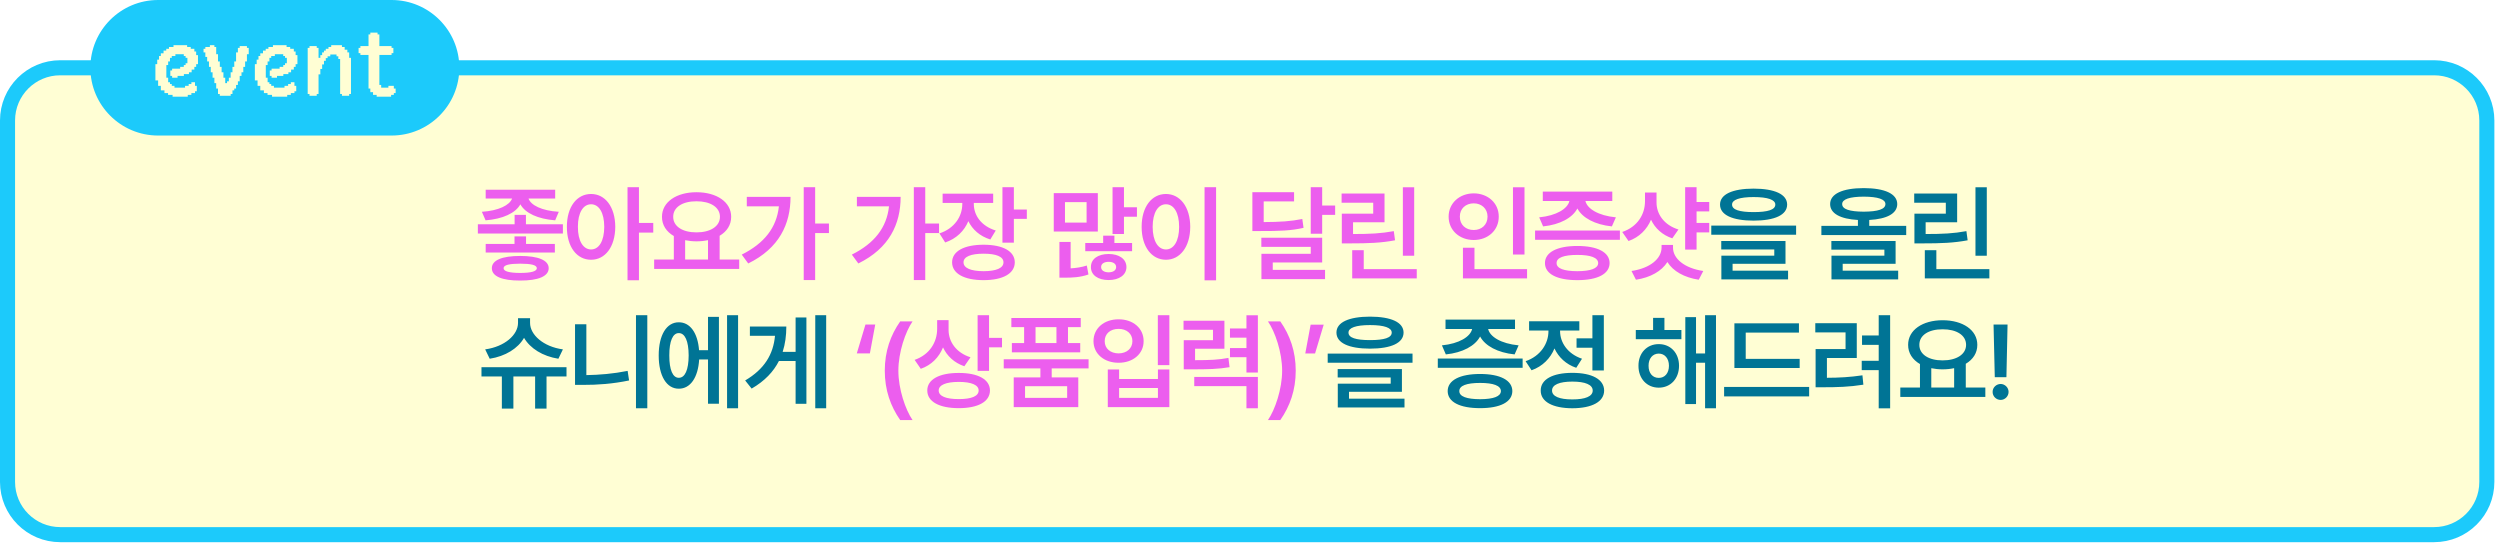
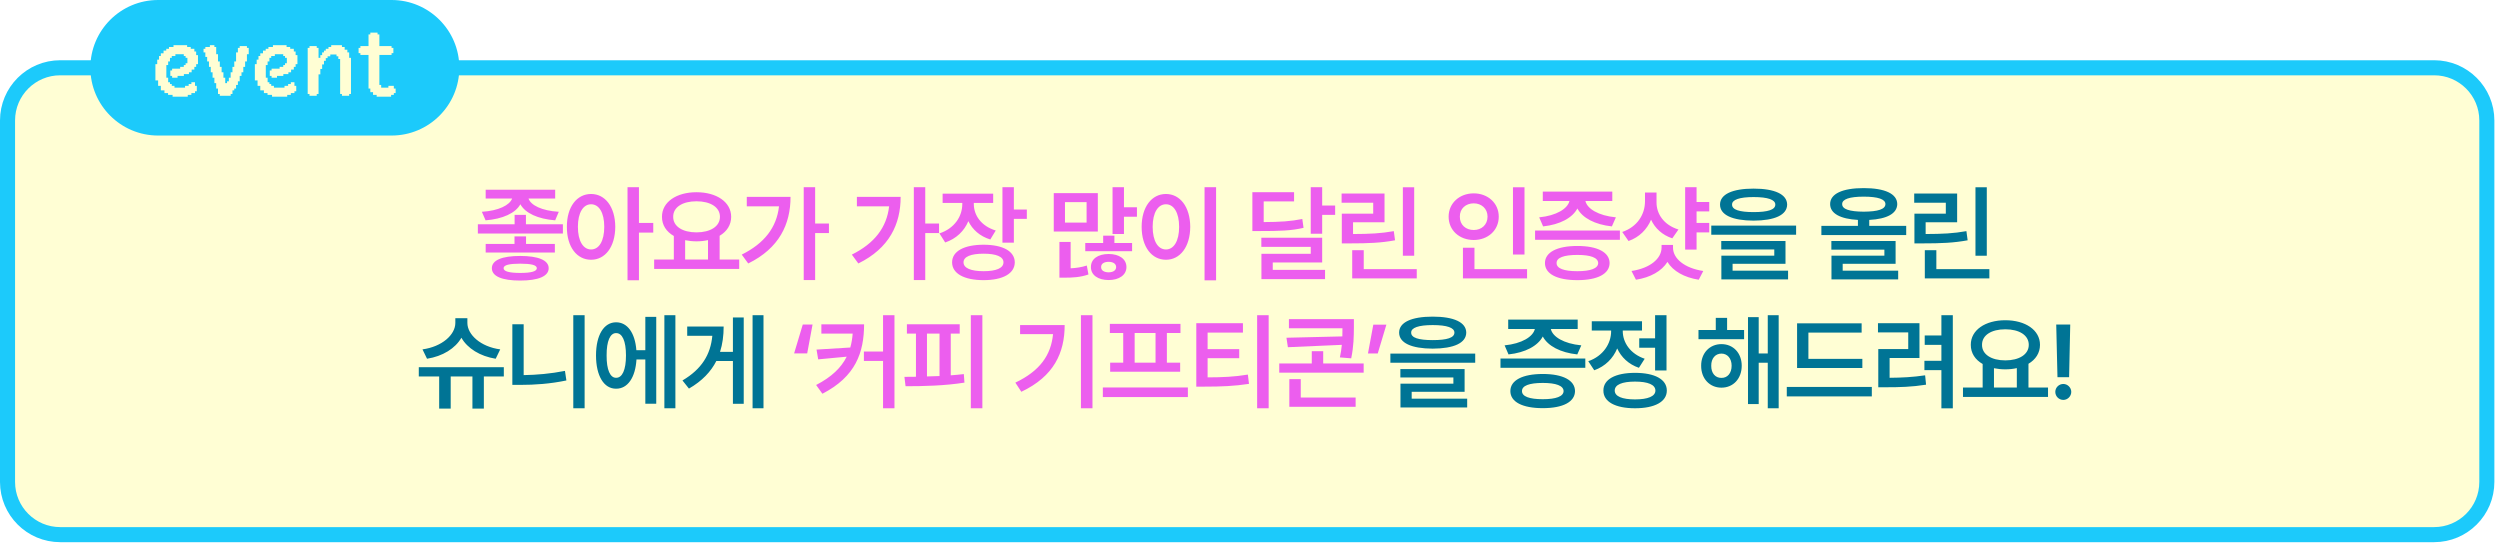
<svg xmlns="http://www.w3.org/2000/svg" width="332" height="72" viewBox="0 0 332 72" fill="none">
  <rect x="1" y="9" width="329.253" height="62" rx="7" fill="#FFFED4" />
  <rect x="1" y="9" width="329.253" height="62" rx="7" stroke="#1CCAFB" stroke-width="2" />
-   <path d="M69.844 28.535V29.779H74.752V31.01H63.459V29.779H68.34V28.535H69.844ZM63.993 28.125C66.221 27.988 67.698 27.236 68.005 26.361H64.499V25.199H73.727V26.361H70.186C70.48 27.243 71.943 27.988 74.206 28.125L73.727 29.26C71.437 29.082 69.749 28.31 69.106 27.134C68.457 28.303 66.768 29.082 64.485 29.26L63.993 28.125ZM64.499 33.539V32.391H68.327V31.393H69.858V32.391H73.686V33.539H64.499ZM65.319 35.617C65.312 34.558 66.672 33.99 69.079 33.99C71.471 33.99 72.866 34.558 72.866 35.617C72.866 36.697 71.471 37.265 69.079 37.258C66.672 37.265 65.312 36.697 65.319 35.617ZM66.877 35.617C66.871 36.034 67.65 36.246 69.079 36.246C70.535 36.246 71.28 36.034 71.293 35.617C71.28 35.193 70.535 35.016 69.079 35.016C67.65 35.016 66.871 35.193 66.877 35.617ZM78.495 25.76C80.354 25.76 81.694 27.455 81.708 30.121C81.694 32.808 80.354 34.496 78.495 34.496C76.615 34.496 75.275 32.808 75.282 30.121C75.275 27.455 76.615 25.76 78.495 25.76ZM76.745 30.121C76.738 32.022 77.456 33.122 78.495 33.129C79.541 33.122 80.238 32.022 80.245 30.121C80.238 28.234 79.541 27.127 78.495 27.127C77.456 27.127 76.738 28.234 76.745 30.121ZM83.335 37.217V24.857H84.852V29.602H86.753V30.887H84.852V37.217H83.335ZM98.165 34.469V35.713H86.872V34.469H89.484V31.345C88.499 30.777 87.904 29.889 87.911 28.795C87.904 26.826 89.832 25.527 92.491 25.527C95.164 25.527 97.106 26.826 97.099 28.795C97.106 29.875 96.525 30.743 95.568 31.311V34.469H98.165ZM89.402 28.795C89.395 30.06 90.646 30.866 92.491 30.859C94.33 30.866 95.609 30.06 95.609 28.795C95.609 27.51 94.33 26.724 92.491 26.73C90.646 26.724 89.395 27.51 89.402 28.795ZM90.987 34.469H94.023V31.892C93.551 31.994 93.038 32.049 92.491 32.049C91.958 32.049 91.452 31.994 90.987 31.898V34.469ZM108.252 24.857V29.684H110.084V30.955H108.252V37.19H106.734V24.857H108.252ZM98.504 33.812C101.511 32.309 103.138 30.217 103.439 27.4H99.174V26.143H104.984C104.977 29.773 103.473 32.965 99.365 34.988L98.504 33.812ZM122.873 24.857V29.684H124.705V30.955H122.873V37.19H121.356V24.857H122.873ZM113.125 33.812C116.133 32.309 117.76 30.217 118.061 27.4H113.795V26.143H119.606C119.599 29.773 118.095 32.965 113.987 34.988L113.125 33.812ZM129.323 27.086C129.323 28.597 130.301 30.019 132.235 30.613L131.511 31.803C130.123 31.365 129.138 30.483 128.598 29.369C128.052 30.668 127.013 31.7 125.522 32.199L124.757 30.996C126.746 30.347 127.792 28.74 127.792 27.1V26.949H125.18V25.719H131.893V26.949H129.323V27.086ZM126.438 34.838C126.438 33.361 128.038 32.5 130.622 32.5C133.185 32.5 134.758 33.361 134.764 34.838C134.758 36.328 133.185 37.203 130.622 37.203C128.038 37.203 126.438 36.328 126.438 34.838ZM127.956 34.838C127.956 35.603 128.927 36.007 130.622 36.014C132.31 36.007 133.261 35.603 133.261 34.838C133.261 34.086 132.31 33.69 130.622 33.69C128.927 33.69 127.956 34.086 127.956 34.838ZM133.124 32.227V24.857H134.641V27.824H136.364V29.068H134.641V32.227H133.124ZM149.263 24.857V27.523H150.986V28.781H149.263V31.078H147.746V24.857H149.263ZM139.939 30.75V25.65H145.791V30.75H139.939ZM140.691 36.875V32.131H142.181V35.638C142.885 35.597 143.617 35.494 144.328 35.262L144.547 36.451C143.453 36.834 142.4 36.882 141.347 36.875H140.691ZM141.429 29.561H144.3V26.84H141.429V29.561ZM144.123 33.361V32.268H146.502V31.297H147.992V32.268H150.343V33.361H144.123ZM144.875 35.467C144.861 34.387 145.825 33.73 147.226 33.73C148.614 33.73 149.585 34.387 149.591 35.467C149.585 36.526 148.614 37.19 147.226 37.19C145.818 37.19 144.861 36.526 144.875 35.467ZM146.228 35.467C146.221 35.911 146.645 36.164 147.226 36.164C147.807 36.164 148.224 35.911 148.224 35.467C148.224 35.016 147.807 34.77 147.226 34.77C146.645 34.77 146.221 35.016 146.228 35.467ZM161.496 24.857V37.23H159.965V24.857H161.496ZM151.611 30.121C151.605 27.455 152.965 25.76 154.838 25.76C156.69 25.76 158.058 27.455 158.064 30.121C158.058 32.808 156.69 34.496 154.838 34.496C152.965 34.496 151.605 32.808 151.611 30.121ZM153.074 30.121C153.074 32.022 153.792 33.122 154.838 33.129C155.877 33.122 156.588 32.022 156.588 30.121C156.588 28.234 155.877 27.127 154.838 27.127C153.792 27.127 153.074 28.234 153.074 30.121ZM171.852 25.527V26.744H167.819V29.492C170.068 29.479 171.415 29.39 172.946 29.082L173.11 30.258C171.449 30.634 169.945 30.689 167.313 30.682H166.315V25.527H171.852ZM167.505 32.787V31.57H175.585V34.852H169.022V35.836H175.968V37.066H167.518V33.703H174.067V32.787H167.505ZM174.067 31.037V24.857H175.585V27.291H177.307V28.535H175.585V31.037H174.067ZM187.804 24.871V33.963H186.3V24.871H187.804ZM178.165 26.922V25.705H183.866V29.52H179.683V31.078C181.918 31.078 183.395 31.01 185.097 30.695L185.261 31.912C183.395 32.261 181.775 32.322 179.245 32.322H178.193V28.371H182.363V26.922H178.165ZM179.573 36.971V33.225H181.105V35.74H188.146V36.971H179.573ZM202.453 24.871V33.799H200.922V24.871H202.453ZM192.377 28.768C192.377 26.97 193.833 25.685 195.713 25.678C197.593 25.685 199.042 26.97 199.035 28.768C199.042 30.593 197.593 31.871 195.713 31.871C193.833 31.871 192.377 30.593 192.377 28.768ZM193.867 28.768C193.86 29.861 194.653 30.545 195.713 30.545C196.745 30.545 197.545 29.861 197.545 28.768C197.545 27.701 196.745 27.004 195.713 27.004C194.653 27.004 193.86 27.701 193.867 28.768ZM194.277 36.971V32.897H195.809V35.74H202.795V36.971H194.277ZM215.123 30.613V31.844H203.858V30.613H215.123ZM204.405 28.863C206.695 28.638 208.185 27.722 208.417 26.689H204.883V25.445H214.112V26.689H210.543C210.769 27.708 212.246 28.638 214.59 28.863L214.057 30.066C211.808 29.834 210.147 28.939 209.477 27.688C208.807 28.939 207.166 29.834 204.924 30.066L204.405 28.863ZM205.17 34.934C205.17 33.498 206.79 32.664 209.477 32.664C212.143 32.664 213.749 33.498 213.756 34.934C213.749 36.39 212.143 37.203 209.477 37.203C206.79 37.203 205.17 36.39 205.17 34.934ZM206.715 34.934C206.708 35.651 207.679 36.007 209.477 36.014C211.247 36.007 212.225 35.651 212.239 34.934C212.225 34.216 211.247 33.853 209.477 33.853C207.679 33.853 206.708 34.216 206.715 34.934ZM226.987 26.826V28.07H225.305V29.602H226.987V30.859H225.305V33.143H223.788V24.857H225.305V26.826H226.987ZM215.434 30.805C217.451 30.128 218.456 28.48 218.456 26.717V25.568H219.987V26.867C219.973 28.412 220.978 29.889 222.899 30.477L222.079 31.652C220.753 31.208 219.789 30.312 219.256 29.178C218.709 30.477 217.697 31.502 216.268 32.008L215.434 30.805ZM216.665 35.986C219.146 35.624 220.657 34.339 220.657 32.869V32.527H222.175V32.869C222.161 34.339 223.706 35.624 226.194 35.986L225.593 37.148C223.665 36.855 222.175 36.007 221.43 34.797C220.664 36.007 219.18 36.855 217.253 37.148L216.665 35.986ZM113.783 46.93L114.932 43.102H116.231L115.52 46.93H113.783ZM117.499 49.227C117.499 46.656 118.264 44.51 119.549 42.678H121.19C120.247 44.038 119.303 46.779 119.303 49.227C119.303 51.674 120.247 54.422 121.19 55.789H119.549C118.264 53.943 117.499 51.804 117.499 49.227ZM125.972 43.826C125.972 45.378 126.977 46.848 128.884 47.449L128.064 48.639C126.73 48.188 125.773 47.285 125.233 46.137C124.7 47.449 123.702 48.481 122.28 48.98L121.46 47.791C123.449 47.101 124.447 45.453 124.454 43.69V42.514H125.972V43.826ZM123.142 51.852C123.142 50.389 124.748 49.52 127.325 49.527C129.882 49.52 131.461 50.389 131.468 51.852C131.461 53.349 129.882 54.203 127.325 54.203C124.748 54.203 123.142 53.349 123.142 51.852ZM124.659 51.852C124.659 52.617 125.63 53 127.325 53C129.014 53 129.964 52.617 129.964 51.852C129.964 51.127 129.014 50.717 127.325 50.717C125.63 50.717 124.659 51.127 124.659 51.852ZM129.827 49.254V41.857H131.345V44.865H133.067V46.123H131.345V49.254H129.827ZM144.562 47.709V48.926H139.667V50.115H143.195V54.066H134.622V50.115H138.164V48.926H133.296V47.709H144.562ZM134.308 43.443V42.227H143.523V43.443H141.828V45.562H143.455V46.793H134.376V45.562H136.003V43.443H134.308ZM136.126 52.836H141.718V51.291H136.126V52.836ZM137.521 45.562H140.296V43.443H137.521V45.562ZM155.291 41.857V48.488H153.76V41.857H155.291ZM145.215 45.303C145.215 43.587 146.637 42.398 148.551 42.404C150.458 42.398 151.88 43.587 151.873 45.303C151.88 46.991 150.458 48.181 148.551 48.174C146.637 48.181 145.215 46.991 145.215 45.303ZM146.705 45.303C146.698 46.294 147.471 46.923 148.551 46.93C149.61 46.923 150.383 46.294 150.383 45.303C150.383 44.312 149.61 43.669 148.551 43.676C147.471 43.669 146.698 44.312 146.705 45.303ZM147.115 54.066V49.062H148.619V50.334H153.773V49.062H155.291V54.066H147.115ZM148.619 52.836H153.773V51.523H148.619V52.836ZM162.602 42.596V46.315H158.705V47.832C160.695 47.832 161.822 47.777 163.135 47.531L163.285 48.762C161.809 49.015 160.53 49.049 158.104 49.049H157.201V45.18H161.084V43.799H157.174V42.596H162.602ZM158.596 51.277V50.06H167.045V54.217H165.528V51.277H158.596ZM163.34 47.435V46.219H165.528V44.838H163.34V43.621H165.528V41.871H167.045V49.473H165.528V47.435H163.34ZM172.073 49.227C172.073 51.804 171.307 53.943 170.022 55.789H168.381C169.325 54.422 170.268 51.674 170.268 49.227C170.268 46.779 169.325 44.038 168.381 42.678H170.022C171.307 44.51 172.073 46.656 172.073 49.227ZM175.788 43.115L174.64 46.943H173.341L174.052 43.115H175.788Z" fill="#EC5EEE" />
-   <path d="M232.876 25.049C235.693 25.056 237.326 25.801 237.333 27.168C237.326 28.549 235.693 29.294 232.876 29.301C230.067 29.294 228.419 28.549 228.419 27.168C228.419 25.801 230.067 25.056 232.876 25.049ZM227.257 31.174V29.957H238.523V31.174H227.257ZM228.583 33.129V32.008H237.114V35.029H230.087V35.945H237.456V37.107H228.597V33.949H235.624V33.129H228.583ZM230.019 27.168C230.012 27.852 230.996 28.166 232.876 28.166C234.783 28.166 235.761 27.852 235.761 27.168C235.761 26.532 234.783 26.17 232.876 26.17C230.996 26.17 230.012 26.532 230.019 27.168ZM247.498 24.98C250.314 24.987 251.948 25.739 251.955 27.1C251.948 28.357 250.595 29.082 248.236 29.212V29.998H253.145V31.215H241.879V29.998H246.732V29.212C244.395 29.082 243.041 28.351 243.041 27.1C243.041 25.739 244.688 24.987 247.498 24.98ZM243.205 33.156V32.008H251.736V35.029H244.709V35.945H252.078V37.107H243.219V33.949H250.246V33.156H243.205ZM244.641 27.1C244.634 27.783 245.618 28.098 247.498 28.111C249.405 28.098 250.383 27.783 250.383 27.1C250.383 26.464 249.405 26.122 247.498 26.115C245.618 26.122 244.634 26.464 244.641 27.1ZM263.846 24.871V33.963H262.342V24.871H263.846ZM254.207 26.922V25.705H259.909V29.52H255.725V31.078C257.96 31.078 259.437 31.01 261.139 30.695L261.303 31.912C259.437 32.261 257.817 32.322 255.288 32.322H254.235V28.371H258.405V26.922H254.207ZM255.616 36.971V33.225H257.147V35.74H264.188V36.971H255.616ZM75.233 48.762V49.992H72.58V54.258H71.063V49.992H68.178V54.258H66.647V49.992H63.94V48.762H75.233ZM64.432 46.397C67.029 46.041 68.793 44.462 68.793 42.883V42.254H70.393V42.883C70.386 44.448 72.156 46.048 74.754 46.397L74.153 47.641C72.068 47.312 70.406 46.267 69.593 44.865C68.786 46.273 67.125 47.312 65.033 47.641L64.432 46.397ZM85.962 41.857V54.217H84.458V41.857H85.962ZM76.364 51.113V43.06H77.868V49.815C79.597 49.787 81.443 49.637 83.35 49.254L83.542 50.525C81.368 50.977 79.351 51.12 77.43 51.113H76.364ZM98.017 41.857V54.217H96.554V41.857H98.017ZM87.476 47.203C87.476 44.482 88.528 42.794 90.142 42.801C91.639 42.794 92.657 44.195 92.835 46.506H94.024V42.076H95.474V53.615H94.024V47.736H92.849C92.705 50.149 91.673 51.626 90.142 51.619C88.528 51.626 87.476 49.931 87.476 47.203ZM88.884 47.203C88.877 49.138 89.356 50.177 90.142 50.17C90.962 50.177 91.447 49.138 91.454 47.203C91.447 45.275 90.962 44.23 90.142 44.236C89.356 44.23 88.877 45.275 88.884 47.203ZM109.716 41.857V54.217H108.267V41.857H109.716ZM98.957 50.525C101.513 49.015 102.689 47.08 102.921 44.592H99.585V43.361H104.425C104.425 44.558 104.275 45.679 103.94 46.725H105.656V42.158H107.091V53.629H105.656V47.941H103.441C102.723 49.356 101.561 50.594 99.818 51.605L98.957 50.525ZM181.937 42.049C184.753 42.056 186.387 42.801 186.394 44.168C186.387 45.549 184.753 46.294 181.937 46.301C179.127 46.294 177.48 45.549 177.48 44.168C177.48 42.801 179.127 42.056 181.937 42.049ZM176.318 48.174V46.957H187.583V48.174H176.318ZM177.644 50.129V49.008H186.175V52.029H179.148V52.945H186.517V54.107H177.658V50.949H184.685V50.129H177.644ZM179.08 44.168C179.073 44.852 180.057 45.166 181.937 45.166C183.844 45.166 184.822 44.852 184.822 44.168C184.822 43.532 183.844 43.17 181.937 43.17C180.057 43.17 179.073 43.532 179.08 44.168ZM202.205 47.613V48.844H190.94V47.613H202.205ZM191.487 45.863C193.777 45.638 195.267 44.722 195.499 43.69H191.965V42.445H201.194V43.69H197.625C197.851 44.708 199.327 45.638 201.672 45.863L201.139 47.066C198.89 46.834 197.229 45.938 196.559 44.688C195.889 45.938 194.248 46.834 192.006 47.066L191.487 45.863ZM192.252 51.934C192.252 50.498 193.872 49.664 196.559 49.664C199.225 49.664 200.831 50.498 200.838 51.934C200.831 53.39 199.225 54.203 196.559 54.203C193.872 54.203 192.252 53.39 192.252 51.934ZM193.797 51.934C193.79 52.651 194.761 53.007 196.559 53.014C198.329 53.007 199.307 52.651 199.321 51.934C199.307 51.216 198.329 50.853 196.559 50.853C194.761 50.853 193.79 51.216 193.797 51.934ZM212.989 41.857V49.199H211.471V46.178H209.366V44.934H211.471V41.857H212.989ZM202.598 47.969C204.588 47.285 205.633 45.624 205.633 43.99V43.895H203.063V42.664H209.735V43.895H207.178V43.977C207.178 45.48 208.176 46.998 210.09 47.641L209.325 48.844C207.951 48.379 206.98 47.435 206.433 46.273C205.893 47.586 204.861 48.652 203.391 49.172L202.598 47.969ZM204.608 51.865C204.594 50.382 206.201 49.514 208.805 49.514C211.423 49.514 213.023 50.382 213.03 51.865C213.023 53.349 211.423 54.21 208.805 54.217C206.201 54.21 204.594 53.349 204.608 51.865ZM206.112 51.865C206.105 52.631 207.089 53.048 208.805 53.041C210.535 53.048 211.512 52.631 211.512 51.865C211.512 51.093 210.535 50.676 208.805 50.676C207.089 50.676 206.105 51.093 206.112 51.865ZM223.29 43.826V45.043H217.234V43.826H219.531V42.213H221.035V43.826H223.29ZM217.589 48.57C217.576 46.889 218.717 45.692 220.283 45.699C221.855 45.692 222.976 46.889 222.976 48.57C222.976 50.286 221.855 51.482 220.283 51.482C218.717 51.482 217.576 50.286 217.589 48.57ZM218.929 48.57C218.922 49.568 219.483 50.19 220.283 50.184C221.076 50.19 221.636 49.568 221.636 48.57C221.636 47.6 221.076 46.957 220.283 46.957C219.483 46.957 218.922 47.6 218.929 48.57ZM223.81 53.656V42.117H225.232V46.943H226.435V41.857H227.884V54.217H226.435V48.174H225.232V53.656H223.81ZM238.996 47.654V48.871H230.328V42.938H238.9V44.168H231.832V47.654H238.996ZM228.961 52.645V51.387H240.254V52.645H228.961ZM251.01 41.857V54.23H249.492V49.158H247.237V47.914H249.492V45.795H247.278V44.551H249.492V41.857H251.01ZM241.071 44.141V42.924H246.58V47.545H242.615V50.17C244.249 50.163 245.664 50.088 247.332 49.842L247.455 51.086C245.562 51.387 243.989 51.428 242.069 51.428H241.112V46.355H245.09V44.141H241.071ZM263.653 51.469V52.713H252.36V51.469H254.971V48.345C253.987 47.777 253.392 46.889 253.399 45.795C253.392 43.826 255.32 42.527 257.979 42.527C260.652 42.527 262.593 43.826 262.587 45.795C262.593 46.875 262.012 47.743 261.055 48.31V51.469H263.653ZM254.889 45.795C254.882 47.06 256.133 47.866 257.979 47.859C259.818 47.866 261.096 47.06 261.096 45.795C261.096 44.51 259.818 43.724 257.979 43.73C256.133 43.724 254.882 44.51 254.889 45.795ZM256.475 51.469H259.51V48.892C259.039 48.994 258.526 49.049 257.979 49.049C257.446 49.049 256.94 48.994 256.475 48.898V51.469ZM266.603 43.102L266.452 50.088H264.907L264.743 43.102H266.603ZM264.62 52.043C264.613 51.469 265.099 50.997 265.687 50.99C266.254 50.997 266.739 51.469 266.739 52.043C266.739 52.631 266.254 53.109 265.687 53.109C265.099 53.109 264.613 52.631 264.62 52.043Z" fill="#007495" />
+   <path d="M69.844 28.535V29.779H74.752V31.01H63.459V29.779H68.34V28.535H69.844ZM73.727 25.199V26.361H70.186C70.473 27.243 71.936 27.988 74.205 28.125L73.727 29.26C71.437 29.082 69.748 28.303 69.106 27.127C68.456 28.303 66.761 29.082 64.485 29.26L63.992 28.125C66.221 27.995 67.698 27.236 68.012 26.361H64.498V25.199H73.727ZM73.686 32.391V33.539H64.498V32.391H68.326V31.393H69.858V32.391H73.686ZM69.078 33.99C71.471 33.99 72.865 34.551 72.865 35.617C72.865 36.697 71.471 37.258 69.078 37.258C66.672 37.258 65.319 36.697 65.319 35.617C65.319 34.551 66.672 33.99 69.078 33.99ZM69.078 35.016C67.643 35.016 66.877 35.193 66.877 35.617C66.877 36.041 67.643 36.246 69.078 36.246C70.541 36.246 71.28 36.041 71.293 35.617C71.28 35.193 70.541 35.016 69.078 35.016ZM78.495 25.76C80.354 25.76 81.694 27.455 81.708 30.121C81.694 32.815 80.354 34.496 78.495 34.496C76.622 34.496 75.268 32.815 75.282 30.121C75.268 27.455 76.622 25.76 78.495 25.76ZM78.495 27.127C77.456 27.127 76.745 28.234 76.745 30.121C76.745 32.022 77.456 33.129 78.495 33.129C79.548 33.129 80.245 32.022 80.245 30.121C80.245 28.234 79.548 27.127 78.495 27.127ZM84.852 24.857V29.602H86.753V30.887H84.852V37.217H83.335V24.857H84.852ZM98.165 34.469V35.713H86.872V34.469H89.484V31.338C88.499 30.777 87.904 29.895 87.911 28.795C87.898 26.826 89.839 25.527 92.491 25.527C95.157 25.527 97.099 26.826 97.099 28.795C97.099 29.875 96.525 30.743 95.567 31.311V34.469H98.165ZM92.491 26.73C90.646 26.73 89.388 27.51 89.401 28.795C89.388 30.066 90.646 30.859 92.491 30.859C94.337 30.859 95.609 30.066 95.609 28.795C95.609 27.51 94.337 26.73 92.491 26.73ZM90.987 34.469H94.023V31.885C93.551 31.994 93.038 32.049 92.491 32.049C91.958 32.049 91.452 31.994 90.987 31.898V34.469ZM108.251 24.857V29.684H110.083V30.955H108.251V37.19H106.734V24.857H108.251ZM104.984 26.143C104.984 29.779 103.48 32.965 99.365 34.988L98.503 33.812C101.511 32.315 103.138 30.21 103.453 27.4H99.173V26.143H104.984ZM122.873 24.857V29.684H124.705V30.955H122.873V37.19H121.356V24.857H122.873ZM119.606 26.143C119.606 29.779 118.102 32.965 113.987 34.988L113.125 33.812C116.133 32.315 117.76 30.21 118.075 27.4H113.795V26.143H119.606ZM129.323 27.086C129.323 28.604 130.307 30.025 132.235 30.613L131.51 31.803C130.123 31.372 129.138 30.49 128.598 29.369C128.051 30.668 127.006 31.7 125.522 32.199L124.757 30.996C126.753 30.34 127.792 28.74 127.792 27.1V26.949H125.18V25.719H131.893V26.949H129.323V27.086ZM134.641 24.857V27.824H136.364V29.068H134.641V32.227H133.124V24.857H134.641ZM130.622 32.5C133.178 32.5 134.751 33.361 134.764 34.838C134.751 36.328 133.178 37.203 130.622 37.203C128.038 37.203 126.438 36.328 126.438 34.838C126.438 33.361 128.038 32.5 130.622 32.5ZM130.622 33.69C128.926 33.69 127.956 34.086 127.956 34.838C127.956 35.603 128.926 36.014 130.622 36.014C132.317 36.014 133.26 35.603 133.26 34.838C133.26 34.086 132.317 33.69 130.622 33.69ZM149.263 24.857V27.523H150.986V28.781H149.263V31.078H147.746V24.857H149.263ZM145.791 25.65V30.75H139.939V25.65H145.791ZM141.429 26.84V29.561H144.3V26.84H141.429ZM142.181 32.131V35.631C142.892 35.597 143.624 35.494 144.328 35.262L144.546 36.451C143.453 36.834 142.4 36.875 141.347 36.875H140.691V32.131H142.181ZM150.343 32.268V33.361H144.123V32.268H146.501V31.297H147.992V32.268H150.343ZM147.226 33.73C148.621 33.73 149.591 34.387 149.591 35.467C149.591 36.52 148.621 37.19 147.226 37.19C145.818 37.19 144.861 36.52 144.875 35.467C144.861 34.387 145.818 33.73 147.226 33.73ZM147.226 34.77C146.638 34.77 146.214 35.016 146.228 35.467C146.214 35.918 146.638 36.164 147.226 36.164C147.8 36.164 148.224 35.918 148.224 35.467C148.224 35.016 147.8 34.77 147.226 34.77ZM161.496 24.857V37.23H159.965V24.857H161.496ZM154.838 25.76C156.697 25.76 158.051 27.455 158.064 30.121C158.051 32.815 156.697 34.496 154.838 34.496C152.965 34.496 151.611 32.815 151.611 30.121C151.611 27.455 152.965 25.76 154.838 25.76ZM154.838 27.127C153.785 27.127 153.074 28.234 153.074 30.121C153.074 32.022 153.785 33.129 154.838 33.129C155.877 33.129 156.588 32.022 156.588 30.121C156.588 28.234 155.877 27.127 154.838 27.127ZM171.852 25.527V26.744H167.819V29.492C170.068 29.479 171.415 29.39 172.946 29.082L173.11 30.258C171.456 30.641 169.938 30.682 167.313 30.682H166.315V25.527H171.852ZM175.585 24.857V27.291H177.307V28.535H175.585V31.037H174.067V24.857H175.585ZM175.585 31.57V34.852H169.022V35.836H175.967V37.066H167.518V33.703H174.067V32.787H167.505V31.57H175.585ZM187.804 24.871V33.963H186.3V24.871H187.804ZM188.146 35.74V36.971H179.573V33.225H181.105V35.74H188.146ZM183.866 25.705V29.52H179.683V31.078C181.918 31.071 183.388 31.003 185.097 30.695L185.261 31.912C183.401 32.254 181.775 32.322 179.245 32.322H178.192V28.371H182.362V26.922H178.165V25.705H183.866ZM202.453 24.871V33.799H200.922V24.871H202.453ZM202.795 35.74V36.971H194.277V32.897H195.808V35.74H202.795ZM195.713 25.678C197.586 25.678 199.035 26.977 199.035 28.768C199.035 30.6 197.586 31.871 195.713 31.871C193.826 31.871 192.377 30.6 192.377 28.768C192.377 26.977 193.826 25.678 195.713 25.678ZM195.713 27.004C194.66 27.004 193.853 27.701 193.867 28.768C193.853 29.861 194.66 30.545 195.713 30.545C196.738 30.545 197.545 29.861 197.545 28.768C197.545 27.701 196.738 27.004 195.713 27.004ZM215.123 30.613V31.844H203.858V30.613H215.123ZM209.477 32.664C212.143 32.664 213.742 33.498 213.756 34.934C213.742 36.383 212.143 37.203 209.477 37.203C206.783 37.203 205.17 36.383 205.17 34.934C205.17 33.498 206.783 32.664 209.477 32.664ZM209.477 33.853C207.672 33.853 206.701 34.223 206.715 34.934C206.701 35.645 207.672 36.014 209.477 36.014C211.241 36.014 212.225 35.645 212.239 34.934C212.225 34.223 211.241 33.853 209.477 33.853ZM214.112 25.445V26.689H210.543C210.769 27.715 212.252 28.638 214.59 28.863L214.057 30.066C211.815 29.827 210.147 28.945 209.477 27.688C208.807 28.939 207.166 29.827 204.924 30.066L204.405 28.863C206.695 28.638 208.185 27.715 208.424 26.689H204.883V25.445H214.112ZM226.987 26.826V28.07H225.305V29.602H226.987V30.859H225.305V33.143H223.788V24.857H225.305V26.826H226.987ZM219.987 26.867C219.973 28.412 220.971 29.889 222.899 30.477L222.079 31.652C220.746 31.208 219.789 30.319 219.262 29.178C218.709 30.483 217.697 31.502 216.268 32.008L215.434 30.805C217.444 30.121 218.456 28.48 218.456 26.717V25.568H219.987V26.867ZM222.175 32.869C222.161 34.332 223.706 35.617 226.194 35.986L225.592 37.148C223.665 36.848 222.175 36 221.436 34.783C220.671 36 219.18 36.848 217.253 37.148L216.665 35.986C219.153 35.617 220.657 34.332 220.657 32.869V32.527H222.175V32.869ZM105.459 46.93L106.607 43.102H107.906L107.195 46.93H105.459ZM114.752 43.074C114.739 46.807 113.645 50.006 109.215 52.289L108.381 51.127C110.432 50.067 111.71 48.837 112.442 47.367L108.655 47.723L108.436 46.424L112.92 46.15C113.084 45.569 113.187 44.954 113.235 44.305H109.078V43.074H114.752ZM118.785 41.857V54.217H117.268V47.928H114.725V46.684H117.268V41.857H118.785ZM130.458 41.857V54.217H128.926V41.857H130.458ZM127.45 43.06V44.305H126.26V49.842C126.855 49.801 127.436 49.746 127.997 49.678L128.079 50.812C125.426 51.236 122.528 51.291 120.258 51.291L120.108 50.047L121.639 50.033V44.305H120.436V43.06H127.45ZM123.102 49.992C123.649 49.985 124.21 49.965 124.77 49.938V44.305H123.102V49.992ZM145.08 41.857V54.217H143.548V41.857H145.08ZM141.388 43.17C141.388 46.848 139.966 49.978 135.632 52.029L134.839 50.812C138.073 49.274 139.577 47.183 139.843 44.373H135.468V43.17H141.388ZM157.75 51.455V52.727H146.457V51.455H157.75ZM156.766 43.006V44.223H154.961V48.16H156.725V49.363H147.428V48.16H149.164V44.223H147.387V43.006H156.766ZM150.682 48.16H153.457V44.223H150.682V48.16ZM165.061 42.924V44.168H160.371V46.369H164.569V47.572H160.371V50.115C162.395 50.108 163.94 50.04 165.717 49.746L165.867 50.977C163.926 51.277 162.19 51.346 159.907 51.346H158.867V42.924H165.061ZM168.479 41.857V54.217H166.948V41.857H168.479ZM179.796 42.377V43.498C179.782 44.701 179.782 45.918 179.44 47.586L177.936 47.463C178.066 46.861 178.148 46.315 178.196 45.795L171.032 46.109L170.841 44.852L178.264 44.674C178.278 44.305 178.278 43.949 178.278 43.594H171.169V42.377H179.796ZM181.094 48.27V49.486H169.883V48.27H174.204V46.643H175.721V48.27H181.094ZM180.028 52.795V54.025H171.223V50.348H172.741V52.795H180.028ZM184.112 43.115L182.964 46.943H181.665L182.376 43.115H184.112Z" fill="#EC5EEE" />
+   <path d="M232.876 25.049C235.692 25.049 237.319 25.801 237.333 27.168C237.319 28.549 235.692 29.287 232.876 29.301C230.06 29.287 228.419 28.549 228.419 27.168C228.419 25.801 230.06 25.049 232.876 25.049ZM232.876 26.17C230.989 26.17 230.005 26.525 230.019 27.168C230.005 27.852 230.989 28.166 232.876 28.166C234.79 28.166 235.761 27.852 235.761 27.168C235.761 26.525 234.79 26.17 232.876 26.17ZM238.523 29.957V31.174H227.257V29.957H238.523ZM237.114 32.008V35.029H230.087V35.945H237.456V37.107H228.597V33.949H235.624V33.129H228.583V32.008H237.114ZM247.498 24.98C250.314 24.98 251.941 25.732 251.955 27.1C251.941 28.357 250.595 29.082 248.236 29.205V29.998H253.144V31.215H241.879V29.998H246.732V29.205C244.388 29.075 243.041 28.351 243.041 27.1C243.041 25.732 244.682 24.98 247.498 24.98ZM247.498 26.115C245.611 26.115 244.627 26.457 244.641 27.1C244.627 27.783 245.611 28.098 247.498 28.111C249.412 28.098 250.383 27.783 250.383 27.1C250.383 26.457 249.412 26.115 247.498 26.115ZM251.736 32.008V35.029H244.709V35.945H252.078V37.107H243.219V33.949H250.246V33.156H243.205V32.008H251.736ZM263.846 24.871V33.963H262.342V24.871H263.846ZM264.188 35.74V36.971H255.616V33.225H257.147V35.74H264.188ZM259.908 25.705V29.52H255.725V31.078C257.96 31.071 259.43 31.003 261.139 30.695L261.303 31.912C259.444 32.254 257.817 32.322 255.287 32.322H254.235V28.371H258.405V26.922H254.207V25.705H259.908ZM66.908 48.762V49.992H64.256V54.258H62.738V49.992H59.853V54.258H58.322V49.992H55.615V48.762H66.908ZM62.068 42.883C62.068 44.441 63.832 46.055 66.43 46.397L65.828 47.641C63.75 47.312 62.075 46.267 61.275 44.852C60.462 46.267 58.801 47.312 56.709 47.641L56.107 46.397C58.705 46.041 60.469 44.455 60.469 42.883V42.254H62.068V42.883ZM77.637 41.857V54.217H76.133V41.857H77.637ZM69.543 43.06V49.815C71.28 49.787 73.125 49.63 75.026 49.254L75.217 50.525C73.043 50.977 71.02 51.113 69.106 51.113H68.039V43.06H69.543ZM89.692 41.857V54.217H88.229V41.857H89.692ZM87.149 42.076V53.615H85.7V47.736H84.524C84.381 50.143 83.348 51.633 81.817 51.619C80.204 51.633 79.151 49.924 79.151 47.203C79.151 44.482 80.204 42.801 81.817 42.801C83.314 42.801 84.333 44.195 84.51 46.506H85.7V42.076H87.149ZM81.817 44.236C81.038 44.223 80.546 45.275 80.559 47.203C80.546 49.131 81.038 50.184 81.817 50.17C82.637 50.184 83.13 49.131 83.13 47.203C83.13 45.275 82.637 44.223 81.817 44.236ZM101.392 41.857V54.217H99.942V41.857H101.392ZM98.767 42.158V53.629H97.331V47.941H95.13C94.405 49.363 93.243 50.594 91.493 51.605L90.632 50.525C93.195 49.015 94.364 47.08 94.597 44.592H91.261V43.361H96.101C96.101 44.558 95.957 45.679 95.622 46.725H97.331V42.158H98.767ZM190.261 42.049C193.078 42.049 194.705 42.801 194.718 44.168C194.705 45.549 193.078 46.287 190.261 46.301C187.445 46.287 185.804 45.549 185.804 44.168C185.804 42.801 187.445 42.049 190.261 42.049ZM190.261 43.17C188.375 43.17 187.39 43.525 187.404 44.168C187.39 44.852 188.375 45.166 190.261 45.166C192.175 45.166 193.146 44.852 193.146 44.168C193.146 43.525 192.175 43.17 190.261 43.17ZM195.908 46.957V48.174H184.642V46.957H195.908ZM194.5 49.008V52.029H187.472V52.945H194.841V54.107H185.982V50.949H193.009V50.129H185.968V49.008H194.5ZM210.53 47.613V48.844H199.264V47.613H210.53ZM204.883 49.664C207.549 49.664 209.149 50.498 209.162 51.934C209.149 53.383 207.549 54.203 204.883 54.203C202.19 54.203 200.576 53.383 200.576 51.934C200.576 50.498 202.19 49.664 204.883 49.664ZM204.883 50.853C203.078 50.853 202.108 51.223 202.121 51.934C202.108 52.645 203.078 53.014 204.883 53.014C206.647 53.014 207.631 52.645 207.645 51.934C207.631 51.223 206.647 50.853 204.883 50.853ZM209.518 42.445V43.69H205.95C206.175 44.715 207.659 45.638 209.996 45.863L209.463 47.066C207.221 46.827 205.553 45.945 204.883 44.688C204.213 45.938 202.573 46.827 200.33 47.066L199.811 45.863C202.101 45.638 203.591 44.715 203.83 43.69H200.289V42.445H209.518ZM221.313 41.857V49.199H219.796V46.178H217.69V44.934H219.796V41.857H221.313ZM217.13 49.514C219.755 49.514 221.354 50.375 221.354 51.865C221.354 53.355 219.755 54.217 217.13 54.217C214.518 54.217 212.919 53.355 212.932 51.865C212.919 50.375 214.518 49.514 217.13 49.514ZM217.13 50.676C215.407 50.676 214.436 51.086 214.436 51.865C214.436 52.631 215.407 53.041 217.13 53.041C218.852 53.041 219.837 52.631 219.837 51.865C219.837 51.086 218.852 50.676 217.13 50.676ZM215.503 43.977C215.503 45.48 216.501 46.998 218.415 47.641L217.649 48.844C216.275 48.379 215.298 47.435 214.764 46.273C214.217 47.593 213.185 48.645 211.716 49.172L210.923 47.969C212.905 47.285 213.958 45.617 213.958 43.99V43.895H211.387V42.664H218.059V43.895H215.503V43.977ZM231.615 43.826V45.043H225.558V43.826H227.855V42.213H229.359V43.826H231.615ZM228.607 45.699C230.179 45.699 231.3 46.889 231.3 48.57C231.3 50.279 230.179 51.482 228.607 51.482C227.048 51.482 225.9 50.279 225.914 48.57C225.9 46.889 227.048 45.699 228.607 45.699ZM228.607 46.957C227.8 46.957 227.24 47.6 227.253 48.57C227.24 49.568 227.8 50.197 228.607 50.184C229.4 50.197 229.96 49.568 229.96 48.57C229.96 47.6 229.4 46.957 228.607 46.957ZM236.208 41.857V54.217H234.759V48.174H233.556V53.656H232.134V42.117H233.556V46.943H234.759V41.857H236.208ZM247.32 47.654V48.871H238.652V42.938H247.225V44.168H240.156V47.654H247.32ZM248.578 51.387V52.645H237.285V51.387H248.578ZM259.334 41.857V54.23H257.817V49.158H255.561V47.914H257.817V45.795H255.602V44.551H257.817V41.857H259.334ZM254.905 42.924V47.545H250.94V50.17C252.574 50.156 253.995 50.088 255.657 49.842L255.78 51.086C253.879 51.387 252.307 51.428 250.393 51.428H249.436V46.355H253.414V44.141H249.395V42.924H254.905ZM271.977 51.469V52.713H260.684V51.469H263.296V48.338C262.311 47.777 261.716 46.895 261.723 45.795C261.71 43.826 263.651 42.527 266.303 42.527C268.969 42.527 270.911 43.826 270.911 45.795C270.911 46.875 270.337 47.743 269.38 48.31V51.469H271.977ZM266.303 43.73C264.458 43.73 263.2 44.51 263.214 45.795C263.2 47.066 264.458 47.859 266.303 47.859C268.149 47.859 269.421 47.066 269.421 45.795C269.421 44.51 268.149 43.73 266.303 43.73ZM264.799 51.469H267.835V48.885C267.363 48.994 266.85 49.049 266.303 49.049C265.77 49.049 265.264 48.994 264.799 48.898V51.469ZM274.927 43.102L274.776 50.088H273.232L273.067 43.102H274.927ZM274.011 53.109C273.423 53.109 272.944 52.631 272.944 52.043C272.944 51.469 273.423 50.99 274.011 50.99C274.571 50.99 275.064 51.469 275.064 52.043C275.064 52.631 274.571 53.109 274.011 53.109Z" fill="#007495" />
  <rect x="12" width="49" height="18" rx="9" fill="#1CCAFB" />
  <path d="M20.639 10.68V8.52H20.879V7.92H21.119V7.44H21.359V7.08H21.719V6.72H22.079V6.48H22.439V6.24H23.039V6H24.851V6.24H25.331V6.48H25.811V6.84H26.051V7.32H26.291V8.52H26.051V8.88H25.811V9.24H25.451V9.6H25.091V9.84H24.419V10.08H23.579V10.32H22.859V10.08H22.619V9.36H22.859V9.12H23.927V8.88H24.407V8.64H24.647V8.4H24.887V7.68H24.647V7.44H24.407V7.2H23.291V7.44H22.811V7.68H22.571V8.16H22.331V8.64H22.091V10.32H22.331V10.92H22.571V11.16H22.811V11.4H23.171V11.64H24.575V11.4H25.055V11.16H25.415V10.92H25.895V11.4H26.135V12.12H25.895V12.36H25.415V12.6H24.935V12.84H22.919V12.6H22.319V12.36H21.839V12H21.359V11.4H20.999V10.68H20.639ZM27.031 6.96V6.48H27.271V6.24H27.871V6H28.471V6.24H28.711V7.2H28.951V8.16H29.191V8.88H29.431V9.6H29.671V10.32H29.911V11.04H30.151V10.8H30.391V10.32H30.631V9.6H30.871V8.88H31.111V8.16H31.351V6.96H31.591V6.36H31.831V6.12H32.791V6.36H33.031V7.2H32.791V8.16H32.551V8.88H32.311V9.6H32.071V10.08H31.831V10.8H31.591V11.28H31.351V11.76H31.111V12H30.871V12.48H30.631V12.72H29.191V12.48H28.951V11.76H28.711V11.04H28.471V10.32H28.231V9.6H27.991V8.88H27.751V8.16H27.511V7.56H27.271V6.96H27.031ZM33.846 10.68V8.52H34.086V7.92H34.326V7.44H34.566V7.08H34.926V6.72H35.286V6.48H35.646V6.24H36.246V6H38.058V6.24H38.538V6.48H39.018V6.84H39.258V7.32H39.498V8.52H39.258V8.88H39.018V9.24H38.658V9.6H38.298V9.84H37.626V10.08H36.786V10.32H36.066V10.08H35.826V9.36H36.066V9.12H37.134V8.88H37.614V8.64H37.854V8.4H38.094V7.68H37.854V7.44H37.614V7.2H36.498V7.44H36.018V7.68H35.778V8.16H35.538V8.64H35.298V10.32H35.538V10.92H35.778V11.16H36.018V11.4H36.378V11.64H37.782V11.4H38.262V11.16H38.622V10.92H39.102V11.4H39.342V12.12H39.102V12.36H38.622V12.6H38.142V12.84H36.126V12.6H35.526V12.36H35.046V12H34.566V11.4H34.206V10.68H33.846ZM40.862 12.48V6.36H41.102V6.12H42.062V6.36H42.302V7.68H42.542V7.32H42.782V6.96H43.022V6.72H43.262V6.48H43.622V6.24H43.982V6H45.41V6.24H45.77V6.6H46.13V6.96H46.37V7.68H46.61V12.48H46.37V12.72H45.41V12.48H45.17V7.836H44.93V7.476H44.69V7.236H43.862V7.476H43.502V7.716H43.262V8.076H43.022V8.556H42.782V9.156H42.542V9.876H42.302V12.48H42.062V12.72H41.102V12.48H40.862ZM47.62 7.056V6.36H47.86V6.12H48.94V4.572H49.18V4.332H50.14V4.572H50.38V6.12H52V6.36H52.24V7.056H52V7.296H50.38V11.28H50.62V11.64H51.58V11.4H52.3V11.76H52.54V12.36H52.3V12.6H51.94V12.84H50.02V12.6H49.54V12.24H49.18V11.76H48.94V7.296H47.86V7.056H47.62Z" fill="#FFFED4" />
</svg>
